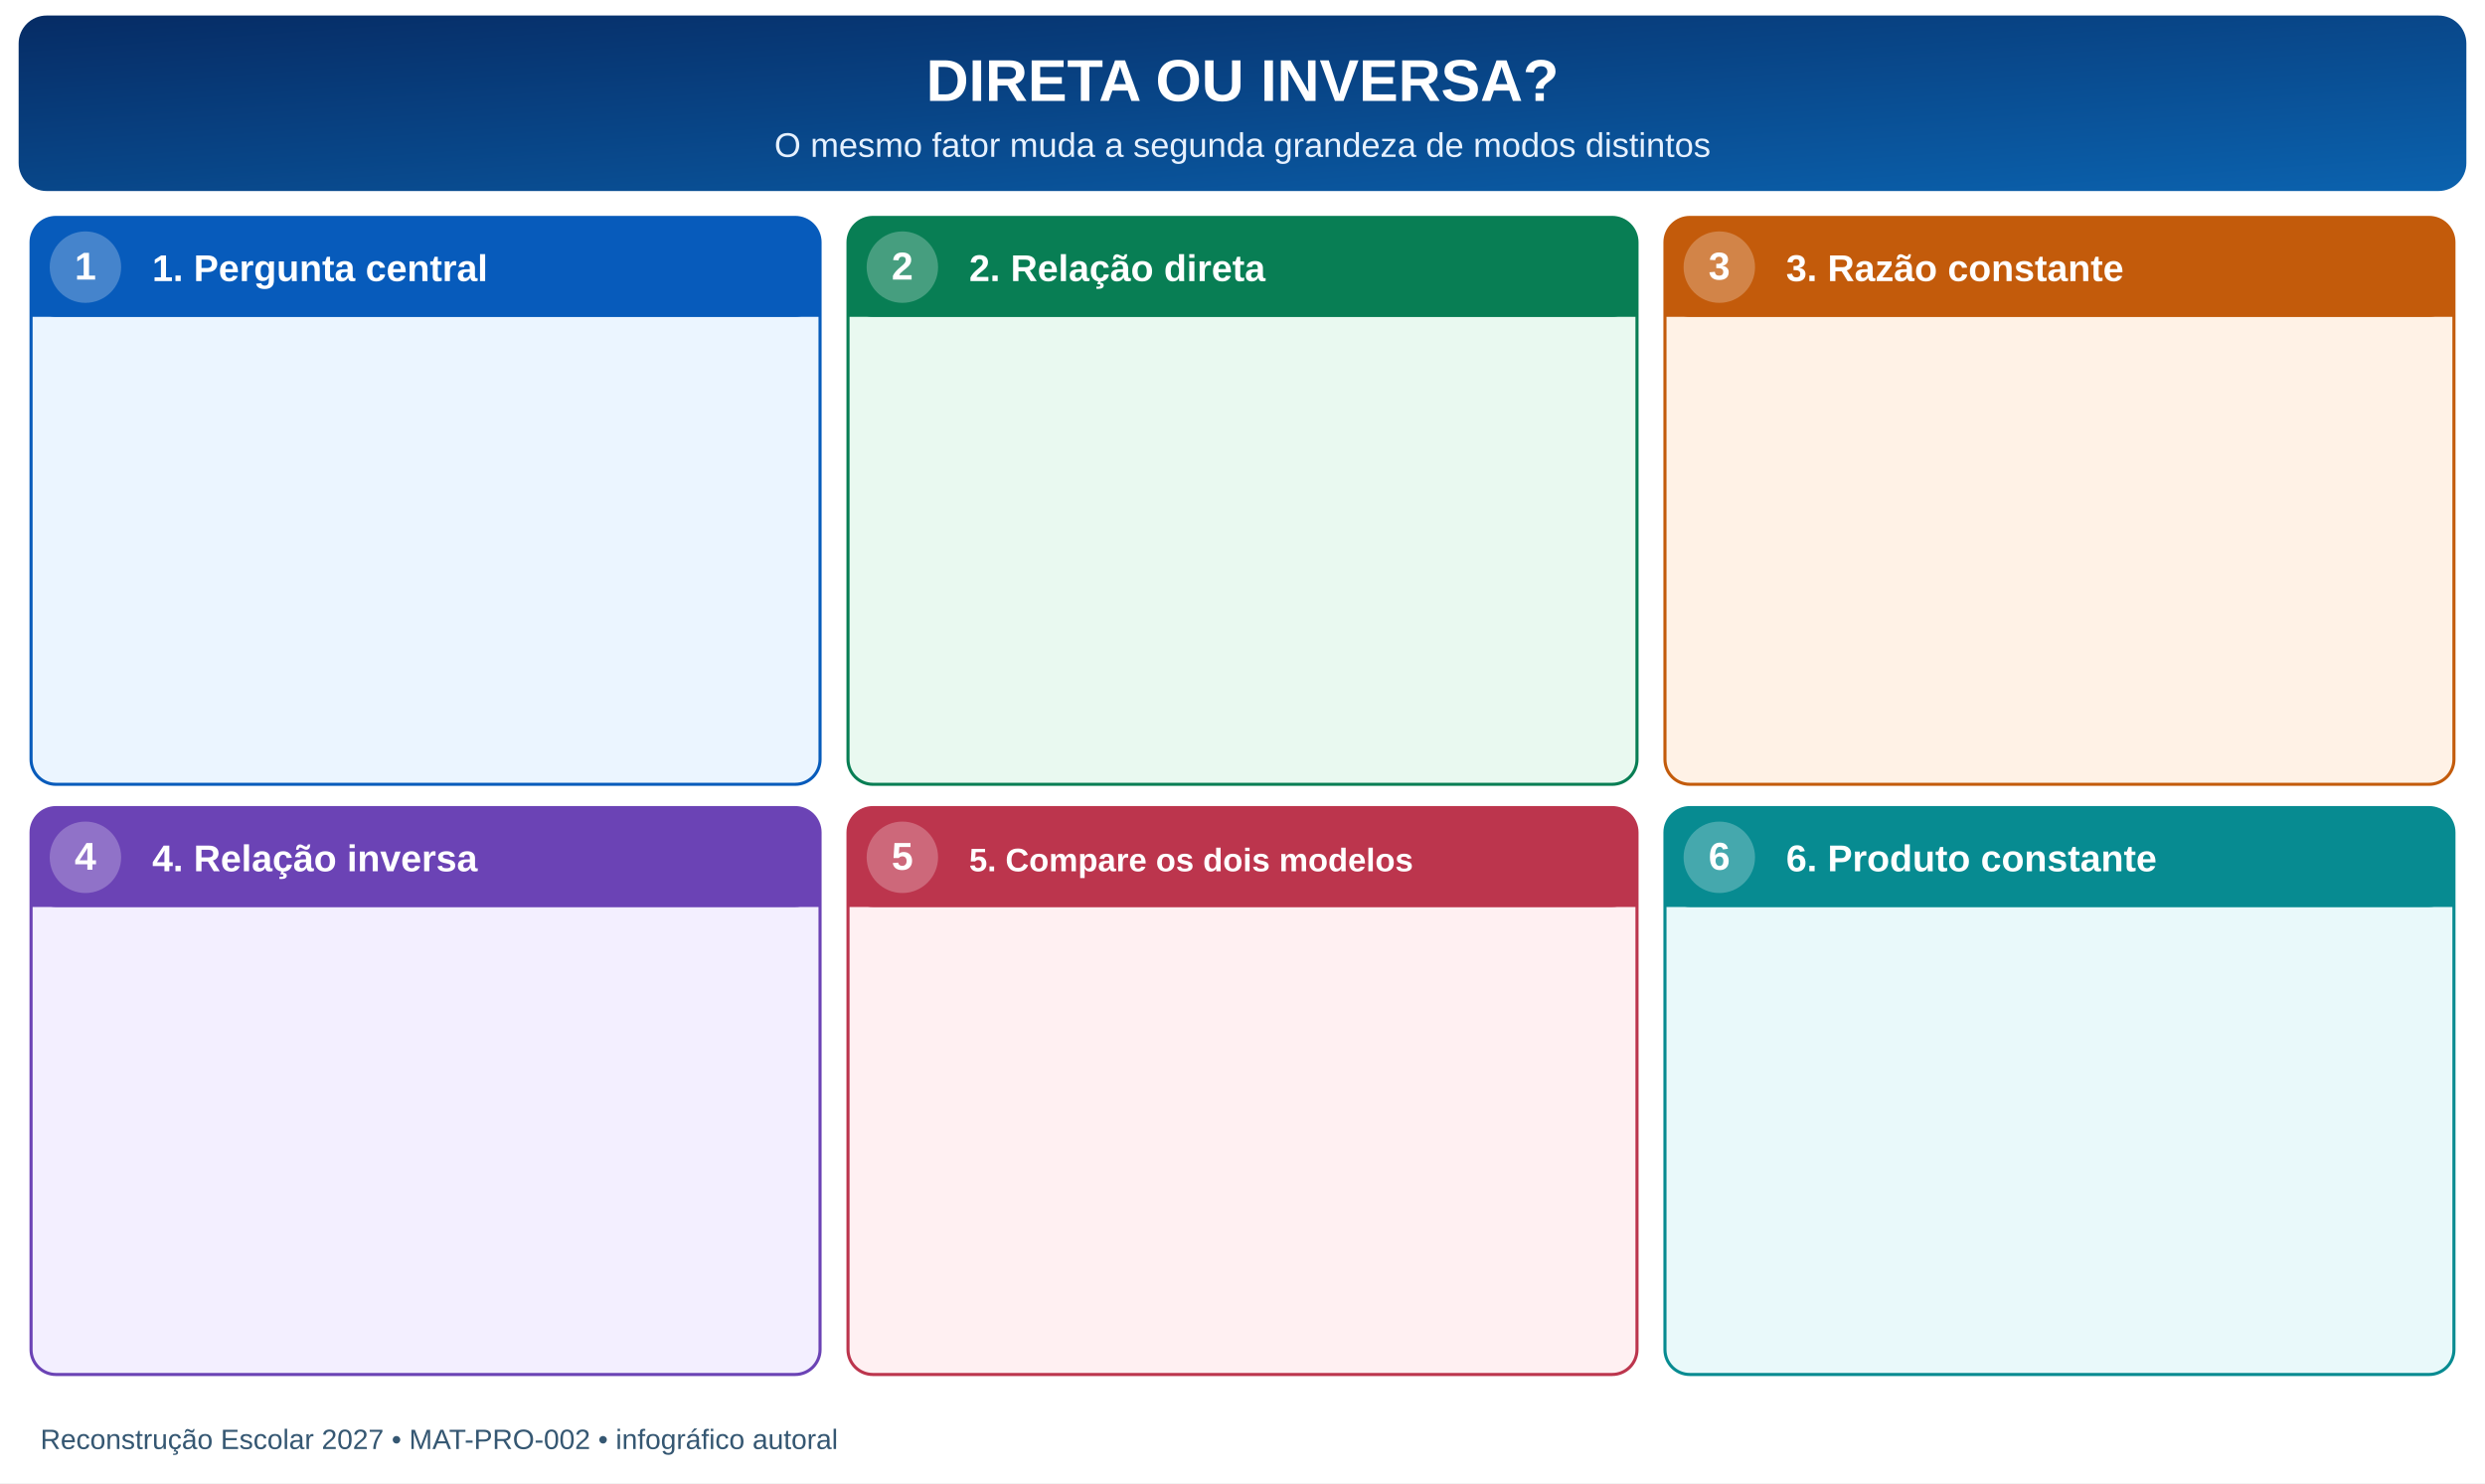
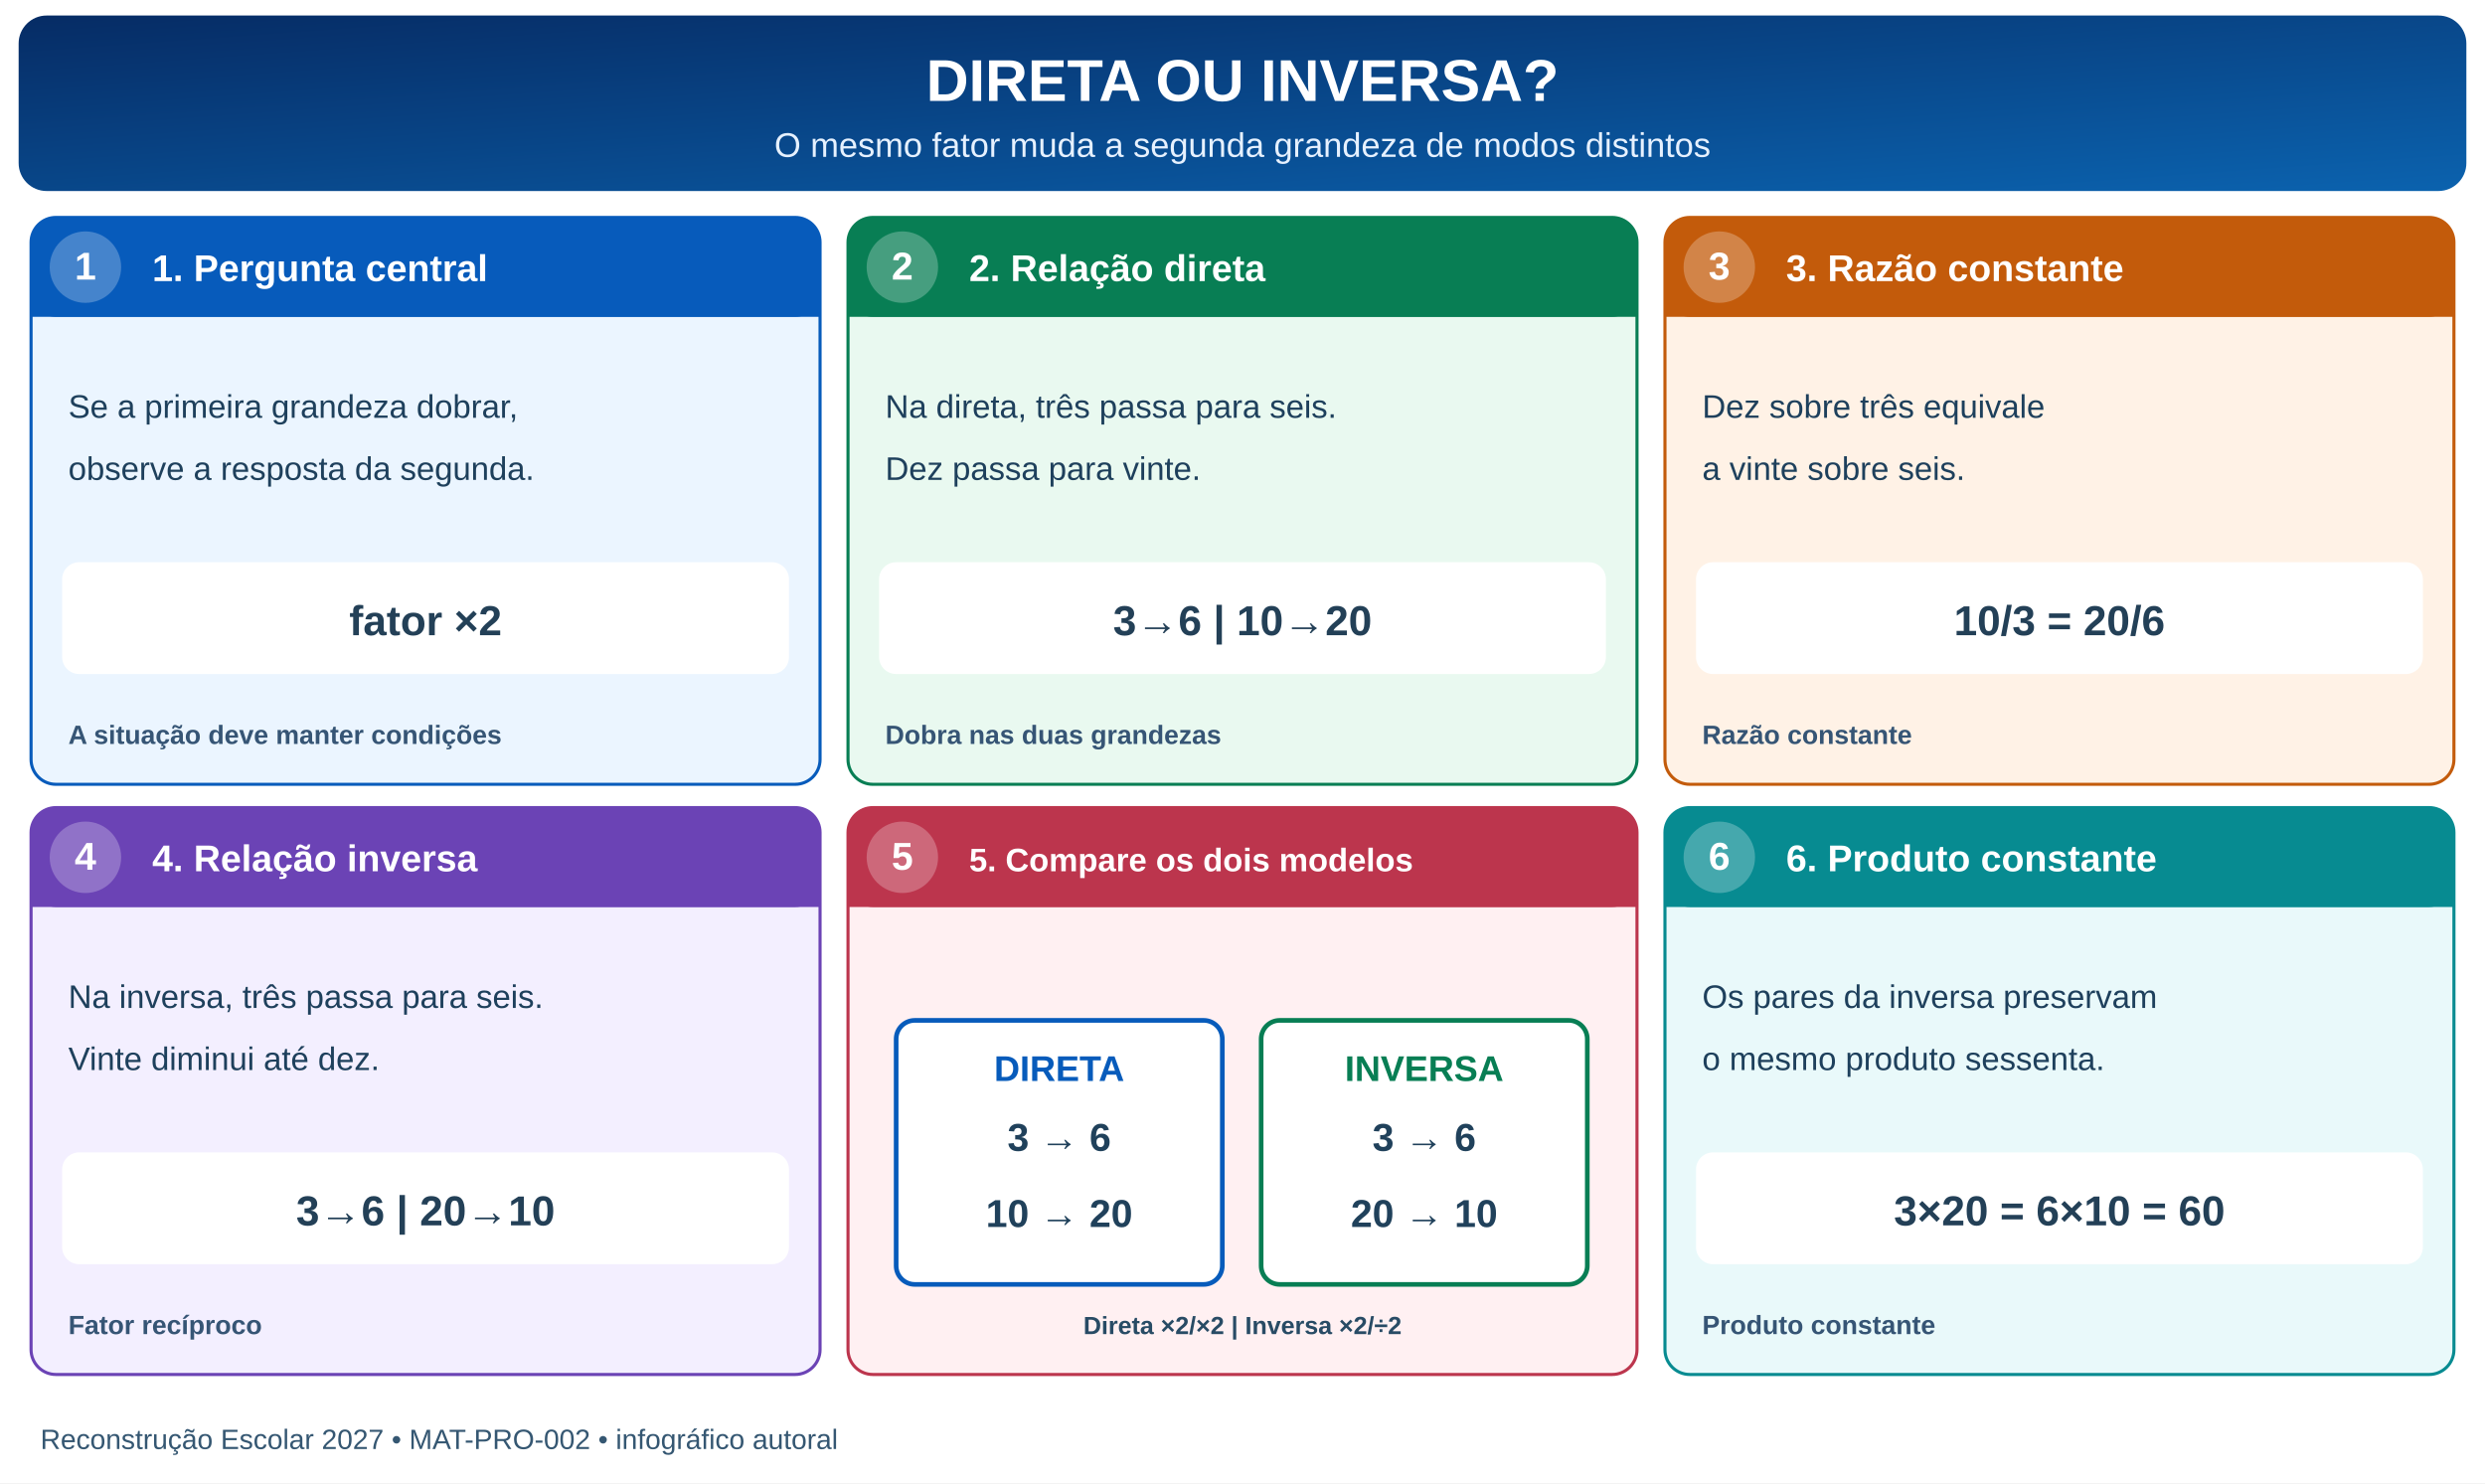
<svg xmlns="http://www.w3.org/2000/svg" viewBox="0 0 1600 955" role="img" aria-labelledby="title desc">
  <defs>
    <linearGradient id="hd" x1="0" y1="0" x2="1" y2="1">
      <stop offset="0" stop-color="#062c65" />
      <stop offset="1" stop-color="#0b62ae" />
    </linearGradient>
  </defs>
  <rect width="1600" height="955" fill="#fff" />
  <rect x="12" y="10" width="1576" height="113" rx="18" fill="url(#hd)" />
  <text x="800" y="65" text-anchor="middle" font-family="Arial,DejaVu Sans,sans-serif" font-size="38" font-weight="700" fill="#fff">DIRETA OU INVERSA?</text>
  <text x="800" y="101" text-anchor="middle" font-family="Arial,DejaVu Sans,sans-serif" font-size="22" font-weight="400" fill="#e6f1ff">O mesmo fator muda a segunda grandeza de modos distintos</text>
  <rect x="20" y="140" width="508" height="365" rx="16" fill="#ebf5ff" stroke="#075bbb" stroke-width="2" />
  <rect x="20" y="140" width="508" height="64" rx="16" fill="#075bbb" />
  <rect x="20" y="186" width="508" height="18" fill="#075bbb" />
  <circle cx="55" cy="172" r="23" fill="#fff" opacity=".25" />
  <text x="55" y="180" text-anchor="middle" font-family="Arial,DejaVu Sans,sans-serif" font-size="25" font-weight="700" fill="#fff">1</text>
  <text x="98" y="181" text-anchor="start" font-family="Arial,DejaVu Sans,sans-serif" font-size="24" font-weight="700" fill="#fff">1. Pergunta central</text>
  <rect x="546" y="140" width="508" height="365" rx="16" fill="#e9f9f0" stroke="#087e54" stroke-width="2" />
  <rect x="546" y="140" width="508" height="64" rx="16" fill="#087e54" />
  <rect x="546" y="186" width="508" height="18" fill="#087e54" />
  <circle cx="581" cy="172" r="23" fill="#fff" opacity=".25" />
  <text x="581" y="180" text-anchor="middle" font-family="Arial,DejaVu Sans,sans-serif" font-size="25" font-weight="700" fill="#fff">2</text>
  <text x="624" y="181" text-anchor="start" font-family="Arial,DejaVu Sans,sans-serif" font-size="24" font-weight="700" fill="#fff">2. Relação direta</text>
  <rect x="1072" y="140" width="508" height="365" rx="16" fill="#fff2e6" stroke="#c35b0b" stroke-width="2" />
  <rect x="1072" y="140" width="508" height="64" rx="16" fill="#c35b0b" />
  <rect x="1072" y="186" width="508" height="18" fill="#c35b0b" />
  <circle cx="1107" cy="172" r="23" fill="#fff" opacity=".25" />
  <text x="1107" y="180" text-anchor="middle" font-family="Arial,DejaVu Sans,sans-serif" font-size="25" font-weight="700" fill="#fff">3</text>
  <text x="1150" y="181" text-anchor="start" font-family="Arial,DejaVu Sans,sans-serif" font-size="24" font-weight="700" fill="#fff">3. Razão constante</text>
  <rect x="20" y="520" width="508" height="365" rx="16" fill="#f3efff" stroke="#6b43b5" stroke-width="2" />
  <rect x="20" y="520" width="508" height="64" rx="16" fill="#6b43b5" />
  <rect x="20" y="566" width="508" height="18" fill="#6b43b5" />
  <circle cx="55" cy="552" r="23" fill="#fff" opacity=".25" />
  <text x="55" y="560" text-anchor="middle" font-family="Arial,DejaVu Sans,sans-serif" font-size="25" font-weight="700" fill="#fff">4</text>
  <text x="98" y="561" text-anchor="start" font-family="Arial,DejaVu Sans,sans-serif" font-size="24" font-weight="700" fill="#fff">4. Relação inversa</text>
  <rect x="546" y="520" width="508" height="365" rx="16" fill="#fff0f2" stroke="#bc354d" stroke-width="2" />
  <rect x="546" y="520" width="508" height="64" rx="16" fill="#bc354d" />
  <rect x="546" y="566" width="508" height="18" fill="#bc354d" />
  <circle cx="581" cy="552" r="23" fill="#fff" opacity=".25" />
  <text x="581" y="560" text-anchor="middle" font-family="Arial,DejaVu Sans,sans-serif" font-size="25" font-weight="700" fill="#fff">5</text>
  <text x="624" y="561" text-anchor="start" font-family="Arial,DejaVu Sans,sans-serif" font-size="21" font-weight="700" fill="#fff">5. Compare os dois modelos</text>
  <rect x="1072" y="520" width="508" height="365" rx="16" fill="#e9f9fa" stroke="#078b91" stroke-width="2" />
  <rect x="1072" y="520" width="508" height="64" rx="16" fill="#078b91" />
  <rect x="1072" y="566" width="508" height="18" fill="#078b91" />
  <circle cx="1107" cy="552" r="23" fill="#fff" opacity=".25" />
  <text x="1107" y="560" text-anchor="middle" font-family="Arial,DejaVu Sans,sans-serif" font-size="25" font-weight="700" fill="#fff">6</text>
  <text x="1150" y="561" text-anchor="start" font-family="Arial,DejaVu Sans,sans-serif" font-size="24" font-weight="700" fill="#fff">6. Produto constante</text>
  <text x="26" y="933" text-anchor="start" font-family="Arial,DejaVu Sans,sans-serif" font-size="18" font-weight="400" fill="#355772">Reconstrução Escolar 2027 • MAT-PRO-002 • infográfico autoral</text>
+   <text x="44" y="269" font-family="Arial,DejaVu Sans,sans-serif" font-size="21" text-anchor="start" font-weight="400" fill="#1e405c">Se a primeira grandeza dobrar,</text>
+   <text x="44" y="309" font-family="Arial,DejaVu Sans,sans-serif" font-size="21" text-anchor="start" font-weight="400" fill="#1e405c">observe a resposta da segunda.</text>
+   <rect x="40" y="362" width="468" height="72" rx="11" fill="#fff" />
+   <text x="274" y="409" font-family="Arial,DejaVu Sans,sans-serif" font-size="27" text-anchor="middle" font-weight="700" fill="#234057">fator ×2</text>
+   <text x="44" y="479" font-family="Arial,DejaVu Sans,sans-serif" font-size="17" text-anchor="start" font-weight="700" fill="#365575">A situação deve manter condições</text>
+   <text x="570" y="269" font-family="Arial,DejaVu Sans,sans-serif" font-size="21" text-anchor="start" font-weight="400" fill="#1e405c">Na direta, três passa para seis.</text>
+   <text x="570" y="309" font-family="Arial,DejaVu Sans,sans-serif" font-size="21" text-anchor="start" font-weight="400" fill="#1e405c">Dez passa para vinte.</text>
+   <rect x="566" y="362" width="468" height="72" rx="11" fill="#fff" />
+   <text x="800" y="409" font-family="Arial,DejaVu Sans,sans-serif" font-size="27" text-anchor="middle" font-weight="700" fill="#234057">3→6 | 10→20</text>
+   <text x="570" y="479" font-family="Arial,DejaVu Sans,sans-serif" font-size="17" text-anchor="start" font-weight="700" fill="#365575">Dobra nas duas grandezas</text>
+   <text x="1096" y="269" font-family="Arial,DejaVu Sans,sans-serif" font-size="21" text-anchor="start" font-weight="400" fill="#1e405c">Dez sobre três equivale</text>
+   <text x="1096" y="309" font-family="Arial,DejaVu Sans,sans-serif" font-size="21" text-anchor="start" font-weight="400" fill="#1e405c">a vinte sobre seis.</text>
+   <rect x="1092" y="362" width="468" height="72" rx="11" fill="#fff" />
+   <text x="1326" y="409" font-family="Arial,DejaVu Sans,sans-serif" font-size="27" text-anchor="middle" font-weight="700" fill="#234057">10/3 = 20/6</text>
+   <text x="1096" y="479" font-family="Arial,DejaVu Sans,sans-serif" font-size="17" text-anchor="start" font-weight="700" fill="#365575">Razão constante</text>
+   <text x="44" y="649" font-family="Arial,DejaVu Sans,sans-serif" font-size="21" text-anchor="start" font-weight="400" fill="#1e405c">Na inversa, três passa para seis.</text>
+   <text x="44" y="689" font-family="Arial,DejaVu Sans,sans-serif" font-size="21" text-anchor="start" font-weight="400" fill="#1e405c">Vinte diminui até dez.</text>
+   <rect x="40" y="742" width="468" height="72" rx="11" fill="#fff" />
+   <text x="274" y="789" font-family="Arial,DejaVu Sans,sans-serif" font-size="27" text-anchor="middle" font-weight="700" fill="#234057">3→6 | 20→10</text>
+   <text x="44" y="859" font-family="Arial,DejaVu Sans,sans-serif" font-size="17" text-anchor="start" font-weight="700" fill="#365575">Fator recíproco</text>
+   <rect x="577" y="657" width="210" height="170" rx="12" fill="#fff" stroke="#075bbb" stroke-width="3" />
+   <rect x="812" y="657" width="210" height="170" rx="12" fill="#fff" stroke="#087e54" stroke-width="3" />
+   <text x="682" y="696" font-family="Arial,DejaVu Sans,sans-serif" font-size="23" text-anchor="middle" font-weight="700" fill="#075bbb">DIRETA</text>
+   <text x="917" y="696" font-family="Arial,DejaVu Sans,sans-serif" font-size="23" text-anchor="middle" font-weight="700" fill="#087e54">INVERSA</text>
+   <text x="682" y="741" font-family="Arial,DejaVu Sans,sans-serif" font-size="25" text-anchor="middle" font-weight="700" fill="#20415b">3 → 6</text>
+   <text x="917" y="741" font-family="Arial,DejaVu Sans,sans-serif" font-size="25" text-anchor="middle" font-weight="700" fill="#20415b">3 → 6</text>
+   <text x="682" y="790" font-family="Arial,DejaVu Sans,sans-serif" font-size="25" text-anchor="middle" font-weight="700" fill="#20415b">10 → 20</text>
+   <text x="917" y="790" font-family="Arial,DejaVu Sans,sans-serif" font-size="25" text-anchor="middle" font-weight="700" fill="#20415b">20 → 10</text>
+   <text x="800" y="859" font-family="Arial,DejaVu Sans,sans-serif" font-size="16" text-anchor="middle" font-weight="700" fill="#284b65">Direta ×2/×2 | Inversa ×2/÷2</text>
+   <text x="1096" y="649" font-family="Arial,DejaVu Sans,sans-serif" font-size="21" text-anchor="start" font-weight="400" fill="#1e405c">Os pares da inversa preservam</text>
+   <text x="1096" y="689" font-family="Arial,DejaVu Sans,sans-serif" font-size="21" text-anchor="start" font-weight="400" fill="#1e405c">o mesmo produto sessenta.</text>
+   <rect x="1092" y="742" width="468" height="72" rx="11" fill="#fff" />
+   <text x="1326" y="789" font-family="Arial,DejaVu Sans,sans-serif" font-size="27" text-anchor="middle" font-weight="700" fill="#234057">3×20 = 6×10 = 60</text>
+   <text x="1096" y="859" font-family="Arial,DejaVu Sans,sans-serif" font-size="17" text-anchor="start" font-weight="700" fill="#365575">Produto constante</text>
</svg>
